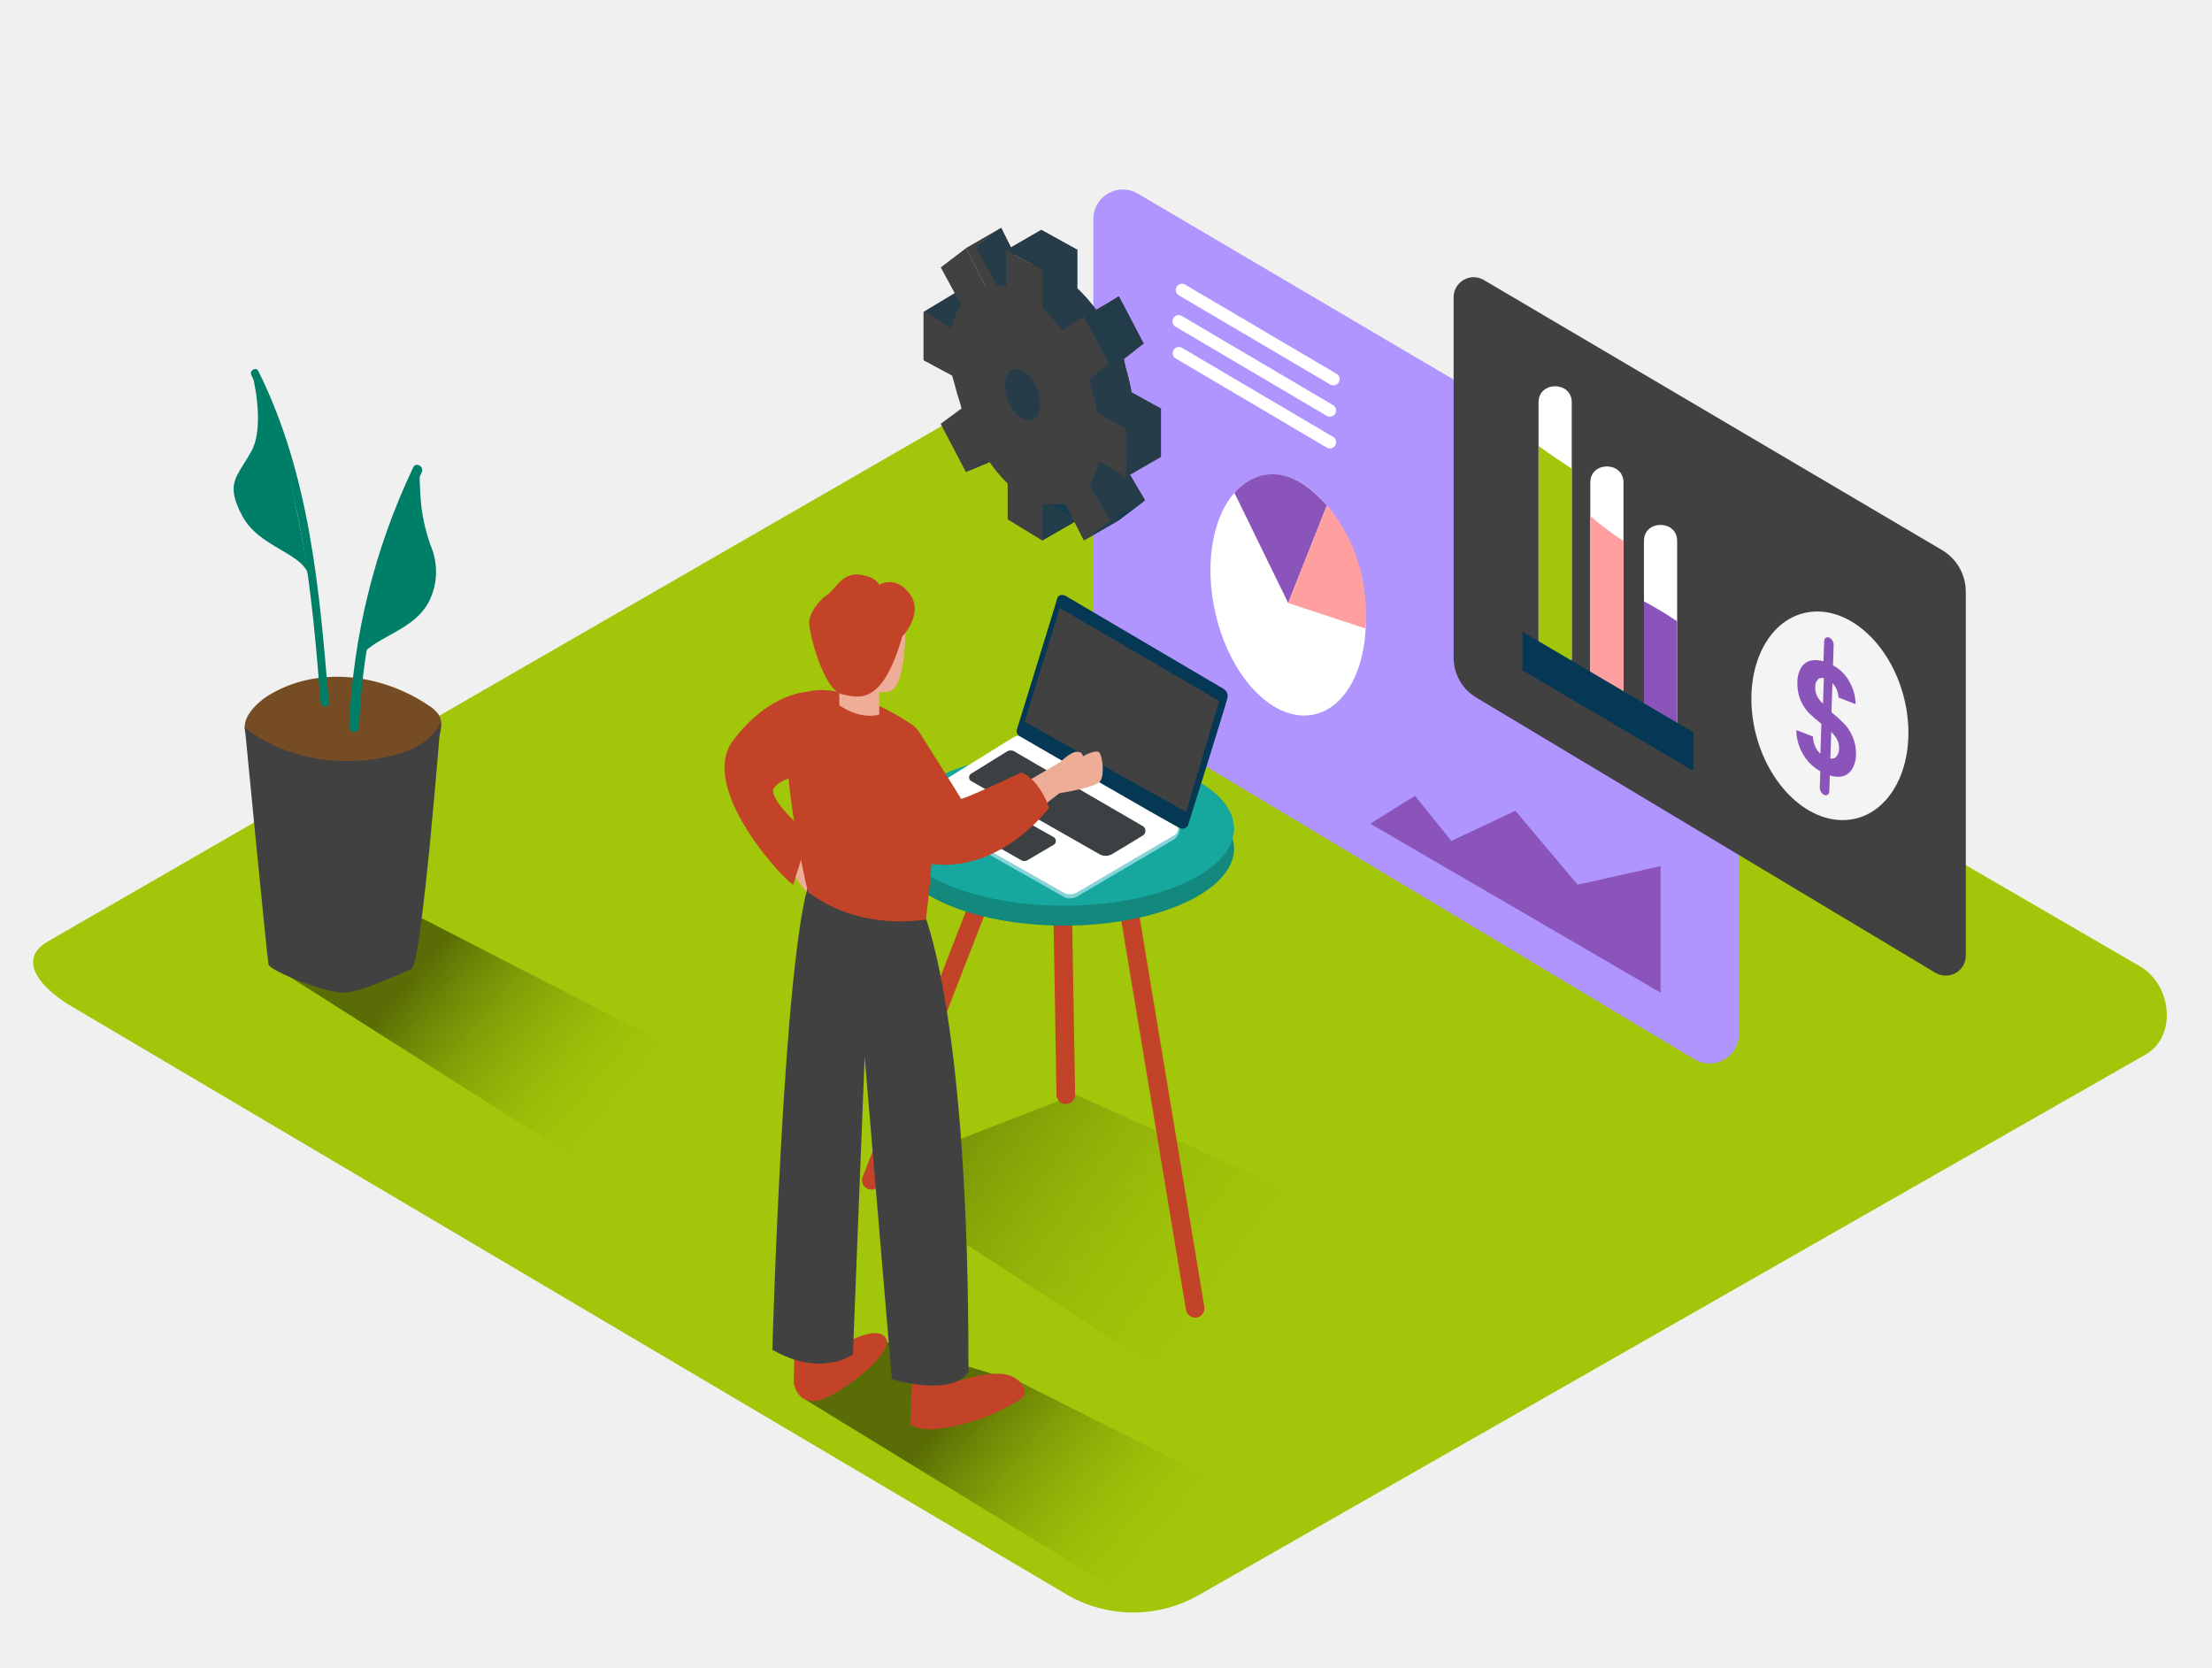
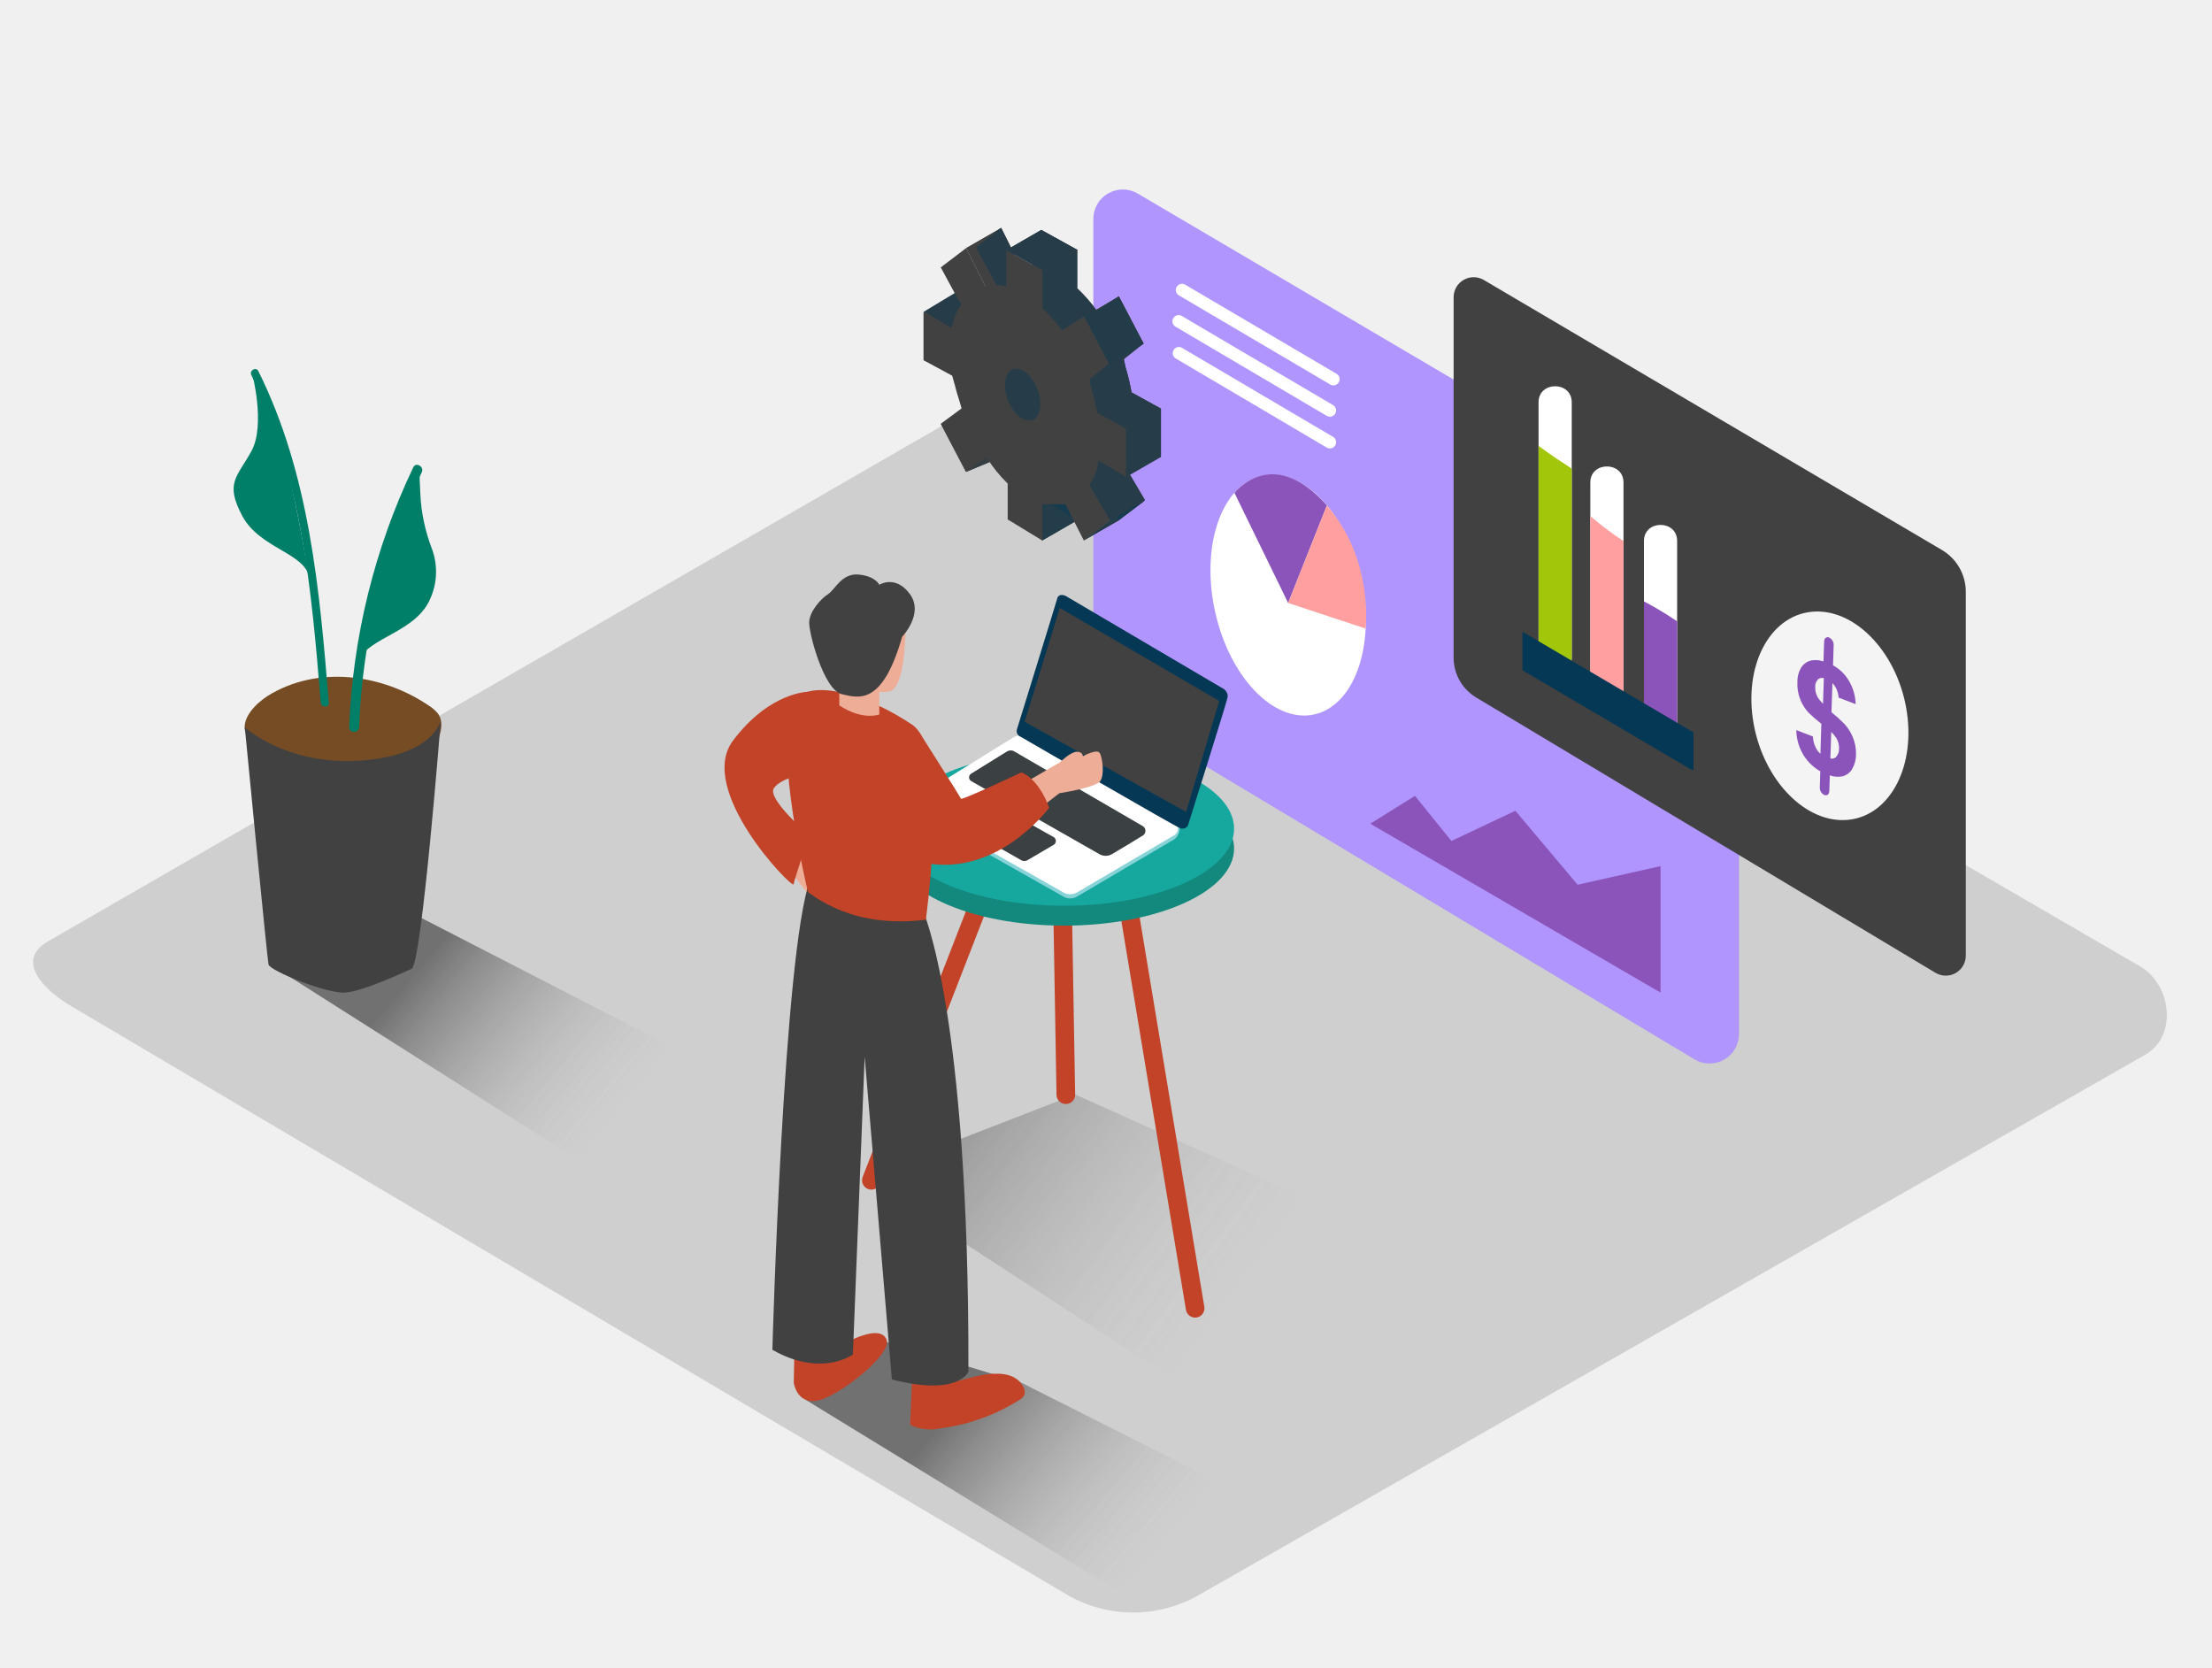
<svg xmlns="http://www.w3.org/2000/svg" xmlns:xlink="http://www.w3.org/1999/xlink" viewBox="0 0 400 300" width="406" height="306" class="illustration styles_illustrationTablet__1DWOa">
  <defs>
    <linearGradient id="linear-gradient" x1="228.88" y1="234.38" x2="159.93" y2="183.91" gradientUnits="userSpaceOnUse">
      <stop offset="0" stop-color="#fff" stop-opacity="0" />
      <stop offset="0.99" stop-color="gray" />
    </linearGradient>
    <linearGradient id="linear-gradient-2" x1="-1851.95" y1="281.77" x2="-1814.8" y2="250.69" gradientTransform="matrix(-1, 0, 0, 1, -1640.47, 0)" xlink:href="#linear-gradient" />
    <linearGradient id="linear-gradient-3" x1="-1754.16" y1="203.11" x2="-1717.15" y2="172.15" gradientTransform="matrix(-1, 0, 0, 1, -1640.47, 0)" xlink:href="#linear-gradient" />
  </defs>
  <g style="isolation: isolate;">
    <g id="Layer_2" data-name="Layer 2">
-       <path d="M193.22,287.77,13.49,181.55c-5.72-3.21-10.63-8.49-5.05-11.94l180.37-104c2.71-1.68,6.82-2.78,9.57-1.18L387,174c5.72,3.32,6.75,12.6,1,15.93L216.91,287.6A23.9,23.9,0,0,1,193.22,287.77Z" fill="#a2c609" />
+       <path d="M193.22,287.77,13.49,181.55c-5.72-3.21-10.63-8.49-5.05-11.94l180.37-104c2.71-1.68,6.82-2.78,9.57-1.18L387,174c5.72,3.32,6.75,12.6,1,15.93L216.91,287.6A23.9,23.9,0,0,1,193.22,287.77Z" fill="#cfcfcf" />
      <polyline points="155.99 212.07 220.47 254.05 261.61 227.29 194.42 197.16" opacity="0.91" fill="url(#linear-gradient)" style="mix-blend-mode: multiply;" />
      <path d="M184.48,249.17c-.32,0-24.31-7.4-24.63-7.37L145.74,252.4l60.75,37.2,24.79-16.87Z" opacity="0.91" fill="url(#linear-gradient-2)" style="mix-blend-mode: multiply;" />
      <polyline points="48.54 173.44 108.28 211.37 133.07 194.5 67.85 160.95" opacity="0.91" fill="url(#linear-gradient-3)" style="mix-blend-mode: multiply;" />
      <path d="M202,161.1l12.46,75a1.68,1.68,0,0,0,3.32-.55l-12.46-75A1.68,1.68,0,0,0,202,161.1Z" fill="#c24327" />
      <path d="M183.53,141.23,156,212.07a1.68,1.68,0,0,0,3.14,1.22l27.54-70.84A1.68,1.68,0,0,0,183.53,141.23Z" fill="#c24327" />
      <path d="M189.74,121.23l1.31,76a1.68,1.68,0,0,0,3.37-.06l-1.31-76A1.68,1.68,0,0,0,189.74,121.23Z" fill="#c24327" />
      <ellipse cx="192.41" cy="152.69" rx="30.75" ry="13.94" fill="#13897e" />
      <path d="M197.71,122.63V38.83a5.33,5.33,0,0,1,8-4.59l106.14,62.5a5.33,5.33,0,0,1,2.62,4.59v84.9a5.33,5.33,0,0,1-8.07,4.57L200.3,127.19A5.33,5.33,0,0,1,197.71,122.63Z" fill="#b095fe" />
      <path d="M202.55,91.92c-.08.17-.5,1.75-.83,1.42s-2.08.42-2.08.42l-4.88-6.21.65-2h4.4" fill="#414141" />
      <path d="M179,65.16l-.46-1.61-5.14-2.8V52c0-.17,5,2.92,5,2.92l.23-.49a11.74,11.74,0,0,1,1.51-3.78L176.45,44,181,40.48l3.43,6.88,0,0a7.82,7.82,0,0,1,3.79.07V40.84l6.57,3.64v6.91a29.07,29.07,0,0,1,3.51,4l4-2.53,4.47,8.51-3.55,2.82.3,1.43a39,39,0,0,1,1.1,4.6l5.27,2.9v8.71l-5-3a11.29,11.29,0,0,1-1.62,4.47l3.76,6.38-4.77,3.61-3.35-6.57h-4.16v6.57l-6.27-3.82V83.06a25.9,25.9,0,0,1-3.78-4.69L181,81l-4.55-8.69,3.78-2.79-.37-1.3C179.48,67.15,179.19,66.15,179,65.16Z" fill="#414141" />
      <polyline points="167.05 55.64 172.86 52.13 174.31 54.27 172.06 58.98" fill="#414141" />
      <polyline points="174.65 84.6 178.95 82.81 178.95 80.21" fill="#414141" />
      <polygon points="188.47 96.98 194.78 93.34 193.18 88.56 187.5 90.23 188.47 96.98" fill="#414141" />
      <polygon points="181.05 40.48 174.73 44.12 178.2 51.02 181.99 51.09 182.86 44.12 181.05 40.48" fill="#414141" />
      <ellipse cx="184.92" cy="70.61" rx="2.85" ry="4.9" transform="translate(-13.01 72.52) rotate(-21.45)" fill="#414141" />
      <polygon points="194.87 44.48 188.56 48.12 181.99 44.48 188.3 40.84 194.87 44.48" fill="#414141" />
      <polygon points="196.03 56.54 202.34 52.9 206.81 61.41 200.5 65.05 196.03 56.54" fill="#414141" />
      <polygon points="207.06 89.73 200.75 93.38 195.98 96.98 202.3 93.34 207.06 89.73" fill="#414141" />
      <path d="M202.55,91.92c-.08.17-.5,1.75-.83,1.42s-2.08.42-2.08.42l-4.88-6.21.65-2h4.4" fill="#053855" opacity="0.44" />
      <path d="M179,65.16l-.46-1.61-5.14-2.8V52c0-.17,5,2.92,5,2.92l.23-.49a11.74,11.74,0,0,1,1.51-3.78L176.45,44,181,40.48l3.43,6.88,0,0a7.82,7.82,0,0,1,3.79.07V40.84l6.57,3.64v6.91a29.07,29.07,0,0,1,3.51,4l4-2.53,4.47,8.51-3.55,2.82.3,1.43a39,39,0,0,1,1.1,4.6l5.27,2.9v8.71l-5-3a11.29,11.29,0,0,1-1.62,4.47l3.76,6.38-4.77,3.61-3.35-6.57h-4.16v6.57l-6.27-3.82V83.06a25.9,25.9,0,0,1-3.78-4.69L181,81l-4.55-8.69,3.78-2.79-.37-1.3C179.48,67.15,179.19,66.15,179,65.16Z" fill="#414141" />
      <polyline points="167.05 55.64 172.86 52.13 174.31 54.27 172.06 58.98" fill="#053855" opacity="0.44" />
      <polyline points="174.65 84.6 178.95 82.81 178.95 80.21" fill="#414141" />
      <polygon points="188.47 96.98 194.78 93.34 193.18 88.56 187.5 90.23 188.47 96.98" fill="#414141" />
      <polygon points="181.05 40.48 174.73 44.12 178.2 51.02 181.99 51.09 182.86 44.12 181.05 40.48" fill="#414141" />
      <ellipse cx="184.92" cy="70.61" rx="2.85" ry="4.9" transform="translate(-13.01 72.52) rotate(-21.45)" fill="#414141" />
      <polygon points="196.03 56.54 202.34 52.9 206.81 61.41 200.5 65.05 196.03 56.54" fill="#414141" />
      <polygon points="207.06 89.73 200.75 93.38 195.98 96.98 202.3 93.34 207.06 89.73" fill="#414141" />
      <path d="M179,65.16l-.46-1.61-5.14-2.8V52c0-.17,5,2.92,5,2.92l.23-.49a11.74,11.74,0,0,1,1.51-3.78L176.45,44,181,40.48l3.43,6.88,0,0a7.82,7.82,0,0,1,3.79.07V40.84l6.57,3.64v6.91a29.07,29.07,0,0,1,3.51,4l4-2.53,4.47,8.51-3.55,2.82.3,1.43a39,39,0,0,1,1.1,4.6l5.27,2.9v8.71l-5-3a11.29,11.29,0,0,1-1.62,4.47l3.76,6.38-4.77,3.61-3.35-6.57h-4.16v6.57l-6.27-3.82V83.06a25.9,25.9,0,0,1-3.78-4.69L181,81l-4.55-8.69,3.78-2.79-.37-1.3C179.48,67.15,179.19,66.15,179,65.16Z" fill="#053855" opacity="0.44" />
      <polyline points="174.65 84.6 178.95 82.81 178.95 80.21" fill="#053855" opacity="0.1" />
      <polygon points="188.47 96.98 194.78 93.34 193.18 88.56 187.5 90.23 188.47 96.98" fill="#053855" opacity="0.1" />
      <ellipse cx="184.92" cy="70.61" rx="2.85" ry="4.9" transform="translate(-13.01 72.52) rotate(-21.45)" fill="#053855" opacity="0.1" />
      <polygon points="196.03 56.54 202.34 52.9 206.81 61.41 200.5 65.05 196.03 56.54" fill="#053855" opacity="0.1" />
      <polygon points="207.06 89.73 200.75 93.38 195.98 96.98 202.3 93.34 207.06 89.73" fill="#053855" opacity="0.1" />
      <polyline points="174.65 84.6 178.95 82.81 178.95 80.21" fill="#053855" opacity="0.1" />
      <polygon points="188.47 96.98 194.78 93.34 193.18 88.56 187.5 90.23 188.47 96.98" fill="#053855" opacity="0.44" />
      <path d="M172.64,68.8l-.46-1.61L167,64.39V55.64c0-.17,5,2.92,5,2.92l.23-.49a11.74,11.74,0,0,1,1.51-3.78l-3.62-6.68,4.59-3.49L178.17,51l0,0a7.82,7.82,0,0,1,3.79.07V44.48l6.57,3.64V55a29.07,29.07,0,0,1,3.51,4l4-2.53,4.47,8.51L197,67.87l.3,1.43a39,39,0,0,1,1.1,4.6l5.27,2.9v8.71l-5-3A11.29,11.29,0,0,1,197,87l3.76,6.38L196,97l-3.35-6.57h-4.16V97l-6.27-3.82V86.7A25.9,25.9,0,0,1,178.42,82l-3.77,2.58L170.1,75.9l3.78-2.79-.37-1.3C173.17,70.79,172.88,69.79,172.64,68.8Z" fill="#414141" />
      <ellipse cx="184.92" cy="70.61" rx="2.85" ry="4.9" transform="translate(-13.01 72.52) rotate(-21.45)" fill="#053855" opacity="0.44" />
      <polygon points="207.06 89.73 200.75 93.38 195.98 96.98 202.3 93.34 207.06 89.73" fill="#053855" opacity="0.44" />
      <polygon points="194.87 44.48 188.56 48.12 181.99 44.48 188.3 40.84 194.87 44.48" fill="#414141" />
      <polygon points="194.87 44.46 188.57 48.12 181.99 44.5 188.29 40.84 194.87 44.46" fill="#053855" opacity="0.44" />
      <polygon points="209.94 73.16 203.62 76.8 203.62 85.52 209.94 81.88 209.94 73.16" fill="#414141" />
      <polygon points="209.94 73.16 203.62 76.8 203.62 85.52 209.94 81.88 209.94 73.16" fill="#053855" opacity="0.44" />
      <path d="M262.86,118.18V53a3.62,3.62,0,0,1,5.45-3.12L351.15,98.7a8.78,8.78,0,0,1,4.33,7.57v65.79a3.62,3.62,0,0,1-5.48,3.1l-83.06-49.78A8.4,8.4,0,0,1,262.86,118.18Z" fill="#414141" />
      <ellipse cx="192.41" cy="149.09" rx="30.75" ry="13.94" fill="#16a79e" />
      <polyline points="164.98 144.41 164.98 145.32 165.44 145.88" fill="#adcee1" />
      <path d="M183.16,133.4,165.5,144.34a1.09,1.09,0,0,0,0,1.88l26.8,15.16a2.45,2.45,0,0,0,2.45,0L212.38,151c1.28-1,1.18-3,0-3.11l-26.65-14.57A2.49,2.49,0,0,0,183.16,133.4Z" fill="#88d3d8" />
      <path d="M183.16,132.64,165.5,143.59a1.09,1.09,0,0,0,0,1.88l26.8,15.16a2.45,2.45,0,0,0,2.45,0l17.58-10.34a1.36,1.36,0,0,0,0-2.36L185.72,132.6A2.49,2.49,0,0,0,183.16,132.64Z" fill="#fff" />
      <path d="M183.89,131.15s7.33-23.67,7.29-23.67.23-1.05,1.54-.46l28.15,16.57s1.36.55,1.1,1.82-7.17,23.17-7.17,23.17a1.19,1.19,0,0,1-1.33.46c-.86-.27-28.92-16.57-28.92-16.57A1.08,1.08,0,0,1,183.89,131.15Z" fill="#053855" />
      <polygon points="191.64 109.19 220.47 126 214.49 146.07 185.29 129.77 191.64 109.19" fill="#414141" />
      <path d="M182.08,135.15l-6.46,4a.78.78,0,0,0,0,1.34l23.18,13.21a2.28,2.28,0,0,0,2.28,0c1.49-.87,4.06-2.43,5.63-3.4a1,1,0,0,0,0-1.63l-23.33-13.56A1.26,1.26,0,0,0,182.08,135.15Z" fill="#414141" />
      <path d="M182.43,146.07l8.1,4.55a.81.81,0,0,1,0,1.4l-4.76,2.79a1.08,1.08,0,0,1-1.08,0l-8.29-4.72a.68.68,0,0,1,0-1.18l5-2.85A1.08,1.08,0,0,1,182.43,146.07Z" fill="#414141" />
      <path d="M182.08,135.15l-6.46,4a.78.78,0,0,0,0,1.34l23.18,13.21a2.28,2.28,0,0,0,2.28,0c1.49-.87,4.06-2.43,5.63-3.4a1,1,0,0,0,0-1.63l-23.33-13.56A1.26,1.26,0,0,0,182.08,135.15Z" fill="#053855" opacity="0.1" />
      <path d="M182.43,146.07l8.1,4.55a.81.81,0,0,1,0,1.4l-4.76,2.79a1.08,1.08,0,0,1-1.08,0l-8.29-4.72a.68.68,0,0,1,0-1.18l5-2.85A1.08,1.08,0,0,1,182.43,146.07Z" fill="#053855" opacity="0.1" />
      <path d="M143.85,157.91s3.13,4.56,3.64,3.62,1.68-8,1.68-8l-6.94-2.63" fill="#eead97" />
      <path d="M172.12,248a1,1,0,0,0,1,.94c1,.08,9.91-3.78,12.1,1.45a1.49,1.49,0,0,1-.59,1.81,35.49,35.49,0,0,1-14.74,5.36,8.3,8.3,0,0,1-5.31-.67L165,247Z" fill="#c24327" />
      <path d="M150.46,243.46s8.38-5.47,9.85-2c1.13,2.68-8.89,10.48-12.58,11.08s-4.19-3.26-4.19-3.26l.12-6.35" fill="#c24327" />
      <path d="M166.87,163.86s8.4,18.09,8.25,83.42c0,0-1.71,4.51-13.84,1.41l-4.92-58.35-2.13,53.83s-5.7,4.23-14.56-.85c0,0,2-72,6.83-85" fill="#414141" />
      <path d="M146.1,160.56c-2.1-8.89-6.43-31.87-1.79-35.37,4-3,13.46.26,20.65,5.12,5.9,4,3.49,27.19,2.47,35.25C159.61,166.53,152.32,165.17,146.1,160.56Z" fill="#c24327" />
      <path d="M163.74,112.21s.2,11.81-3.09,12.1A6.07,6.07,0,0,1,154.2,121" fill="#eead97" />
      <path d="M159,122.83v5.62s-3,1.16-7.23-1.65v-4.58" fill="#eead97" />
-       <path d="M163.14,114.39s4-4.17,1.39-7.72S159,105,159,105s-.62-1.54-3.71-1.85-4.32,2.78-5.56,3.55-3.24,3-3.4,4.92,2.63,12.38,5.87,13.15S159.59,126.75,163.14,114.39Z" fill="#c24327" />
+       <path d="M163.14,114.39s4-4.17,1.39-7.72S159,105,159,105s-.62-1.54-3.71-1.85-4.32,2.78-5.56,3.55-3.24,3-3.4,4.92,2.63,12.38,5.87,13.15S159.59,126.75,163.14,114.39Z" fill="#414141" />
      <path d="M146.3,124.34s-7-.12-13.74,8.82,10.77,26.9,10.94,26,2.8-8.89,2.8-8.89-7.66-6.58-6.36-8.5,6.36-2.85,6.36-2.85" fill="#c24327" />
      <path d="M191.56,142.69s6.55-1,7.39-2.18.4-4.25-.08-5.09-3.05.58-3.05.58,0-.83-1.12-.81-3.07,1.93-3.07,1.93l-6.86,4,.54,6.42Z" fill="#eead97" />
      <path d="M166.3,131.76s7.34,11.57,7.47,11.92,10.91-4.75,10.91-4.75,2.94.78,5.05,6.37c0,0-9.19,12.51-22.46,10-6.33-1.22-9.46-12.09-9.46-12.09" fill="#c24327" />
      <path d="M79.71,129.41a3.05,3.05,0,0,0-.53-1.14,6.8,6.8,0,0,0-1.67-1.45c-8.47-5.73-20.18-7.31-29.13-1.71-2,1.28-5.08,4.18-3.87,6.91.7,1.59,2.83,2.51,4.3,3.16,4.8,2.11,10.16,3.12,15.31,4,1.9.32,3.81.64,5.73.82a7.91,7.91,0,0,0,7-3C78.17,135.32,80.31,131.89,79.71,129.41Z" fill="#754c24" />
      <path d="M44.27,130.78s7.72,7,21.06,6,14.38-7.34,14.38-7.34-3.45,44.21-5.28,45-8.64,4-11.92,4.29-13.69-3.92-13.95-5.07S44.27,130.78,44.27,130.78Z" fill="#414141" />
      <path d="M46.71,66.35c-.41-.83-1.67-.1-1.26.73,9.13,18.4,10.91,39.12,12.55,59.24.07.92,1.53.93,1.46,0C57.79,105.93,56,85,46.71,66.35Z" fill="#007f68" />
      <path d="M45.54,66.52s2.55,9.55-.08,14.32-4.81,5.73-1.66,11.69,11.55,6.73,12.12,11.28S51.88,74.63,45.54,66.52Z" fill="#007f68" />
      <path d="M74.73,83.76a120.05,120.05,0,0,0-11.58,47c0,1.13,1.73,1.13,1.78,0A117.87,117.87,0,0,1,76.27,84.65C76.75,83.63,75.22,82.74,74.73,83.76Z" fill="#007f68" />
      <path d="M76,88.42c0-1-.21-2.84-.11-4.53q-.5.33-1,.64c-3.47,8.43-8.64,28.23-10.2,34.3,2.11-4.54,10.75-5.16,13.28-11.69a11.92,11.92,0,0,0,.15-8.61A31.77,31.77,0,0,1,76,88.42Z" fill="#007f68" />
      <path d="M344.69,127.21c1.87,10.38-2.78,19.46-10.39,20.28s-15.3-6.94-17.18-17.32,2.78-19.46,10.39-20.28S342.82,116.83,344.69,127.21Z" fill="#f4f4f4" />
      <path d="M335.63,135.7a5.36,5.36,0,0,1-.66,2.55,2.91,2.91,0,0,1-1.77,1.38,4.3,4.3,0,0,1-2.31-.17l-.09,2.75c0,.8-.52,1-1,.75a1.49,1.49,0,0,1-.72-1.4l.09-2.84a8.29,8.29,0,0,1-3-2.87,8.83,8.83,0,0,1-1.34-4.58l3,1.16a4.94,4.94,0,0,0,.51,2,3.61,3.61,0,0,0,.85,1.12l.17-5.42a25.65,25.65,0,0,1-2.31-2,7.88,7.88,0,0,1-1.48-2.32,7.6,7.6,0,0,1-.54-3.3,4.86,4.86,0,0,1,.73-2.62,2.91,2.91,0,0,1,1.83-1.22,4.58,4.58,0,0,1,2.15.18l.12-3.52c0-.8.53-1,1-.75a1.5,1.5,0,0,1,.72,1.4l-.11,3.58a7.6,7.6,0,0,1,2.81,2.69,8.73,8.73,0,0,1,1.28,4.33l-3.08-1.18a4.67,4.67,0,0,0-.49-1.77,3.43,3.43,0,0,0-.63-.85l-.17,5.26a27.24,27.24,0,0,1,2.32,2.1,8,8,0,0,1,1.5,2.33A7.65,7.65,0,0,1,335.63,135.7Zm-3.66.48a2.08,2.08,0,0,0,.59-1.57,3.34,3.34,0,0,0-.47-1.85,6.34,6.34,0,0,0-.94-1.15l-.16,4.8a1.23,1.23,0,0,0,1-.23m-3.33-10.88a6.68,6.68,0,0,0,1,1.21l.15-4.64a1.29,1.29,0,0,0-1,.17,1.8,1.8,0,0,0-.56,1.45,3.32,3.32,0,0,0,.44,1.81" fill="#8b54ba" />
      <path d="M278.22,72v46.15c0,3.86,6,3.87,6,0V72c0-3.86-6-3.87-6,0Z" fill="#fff" />
      <path d="M287.58,86.5v37.32c0,3.86,6,3.87,6,0V86.5c0-3.86-6-3.87-6,0Z" fill="#fff" />
      <path d="M297.28,97.07V130c0,3.86,6,3.87,6,0V97.07c0-3.86-6-3.87-6,0Z" fill="#fff" />
      <path d="M278.22,79.89v38.3c0,3.86,6,3.87,6,0V84C282.2,82.69,280.18,81.33,278.22,79.89Z" fill="#a2c609" />
      <path d="M287.58,92.57v31.25c0,3.86,6,3.87,6,0V97.1A57.44,57.44,0,0,1,287.58,92.57Z" fill="#ff9f9f" />
      <path d="M297.28,108v22c0,3.86,6,3.87,6,0V111.61A61.29,61.29,0,0,0,297.28,108Z" fill="#8b54ba" />
      <ellipse cx="232.94" cy="106.87" rx="13.55" ry="22.09" transform="translate(-17.39 51.94) rotate(-12.27)" fill="#fff" />
      <path d="M232.94,108.29l-9.71-19.91s6.83-8.92,16.72,2.27Z" fill="#8b54ba" />
      <path d="M232.94,108.29l14,4.62s1.56-12.4-7-22.25Z" fill="#ff9f9f" />
      <polygon points="247.79 148.2 255.87 143.16 262.46 151.32 274.03 145.86 285.28 159.23 300.28 155.87 300.28 178.74 247.79 148.2" fill="#8b54ba" />
      <path d="M213.1,52.62l27.54,16.22a1.13,1.13,0,0,0,1.14-1.94L214.23,50.68a1.13,1.13,0,0,0-1.14,1.94Z" fill="#fff" />
      <path d="M212.48,58.28,240,74.5a1.13,1.13,0,0,0,1.14-1.94L213.62,56.34a1.13,1.13,0,0,0-1.14,1.94Z" fill="#fff" />
      <path d="M212.48,64,240,80.24a1.13,1.13,0,0,0,1.14-1.94L213.62,62.08A1.13,1.13,0,0,0,212.48,64Z" fill="#fff" />
      <path d="M306.25,131.7l-30.66-18.05c-.1-.06-.19-.09-.29-.13v6.93l30.27,17.82a3.26,3.26,0,0,0,.68.3Z" fill="#053855" />
    </g>
  </g>
</svg>
